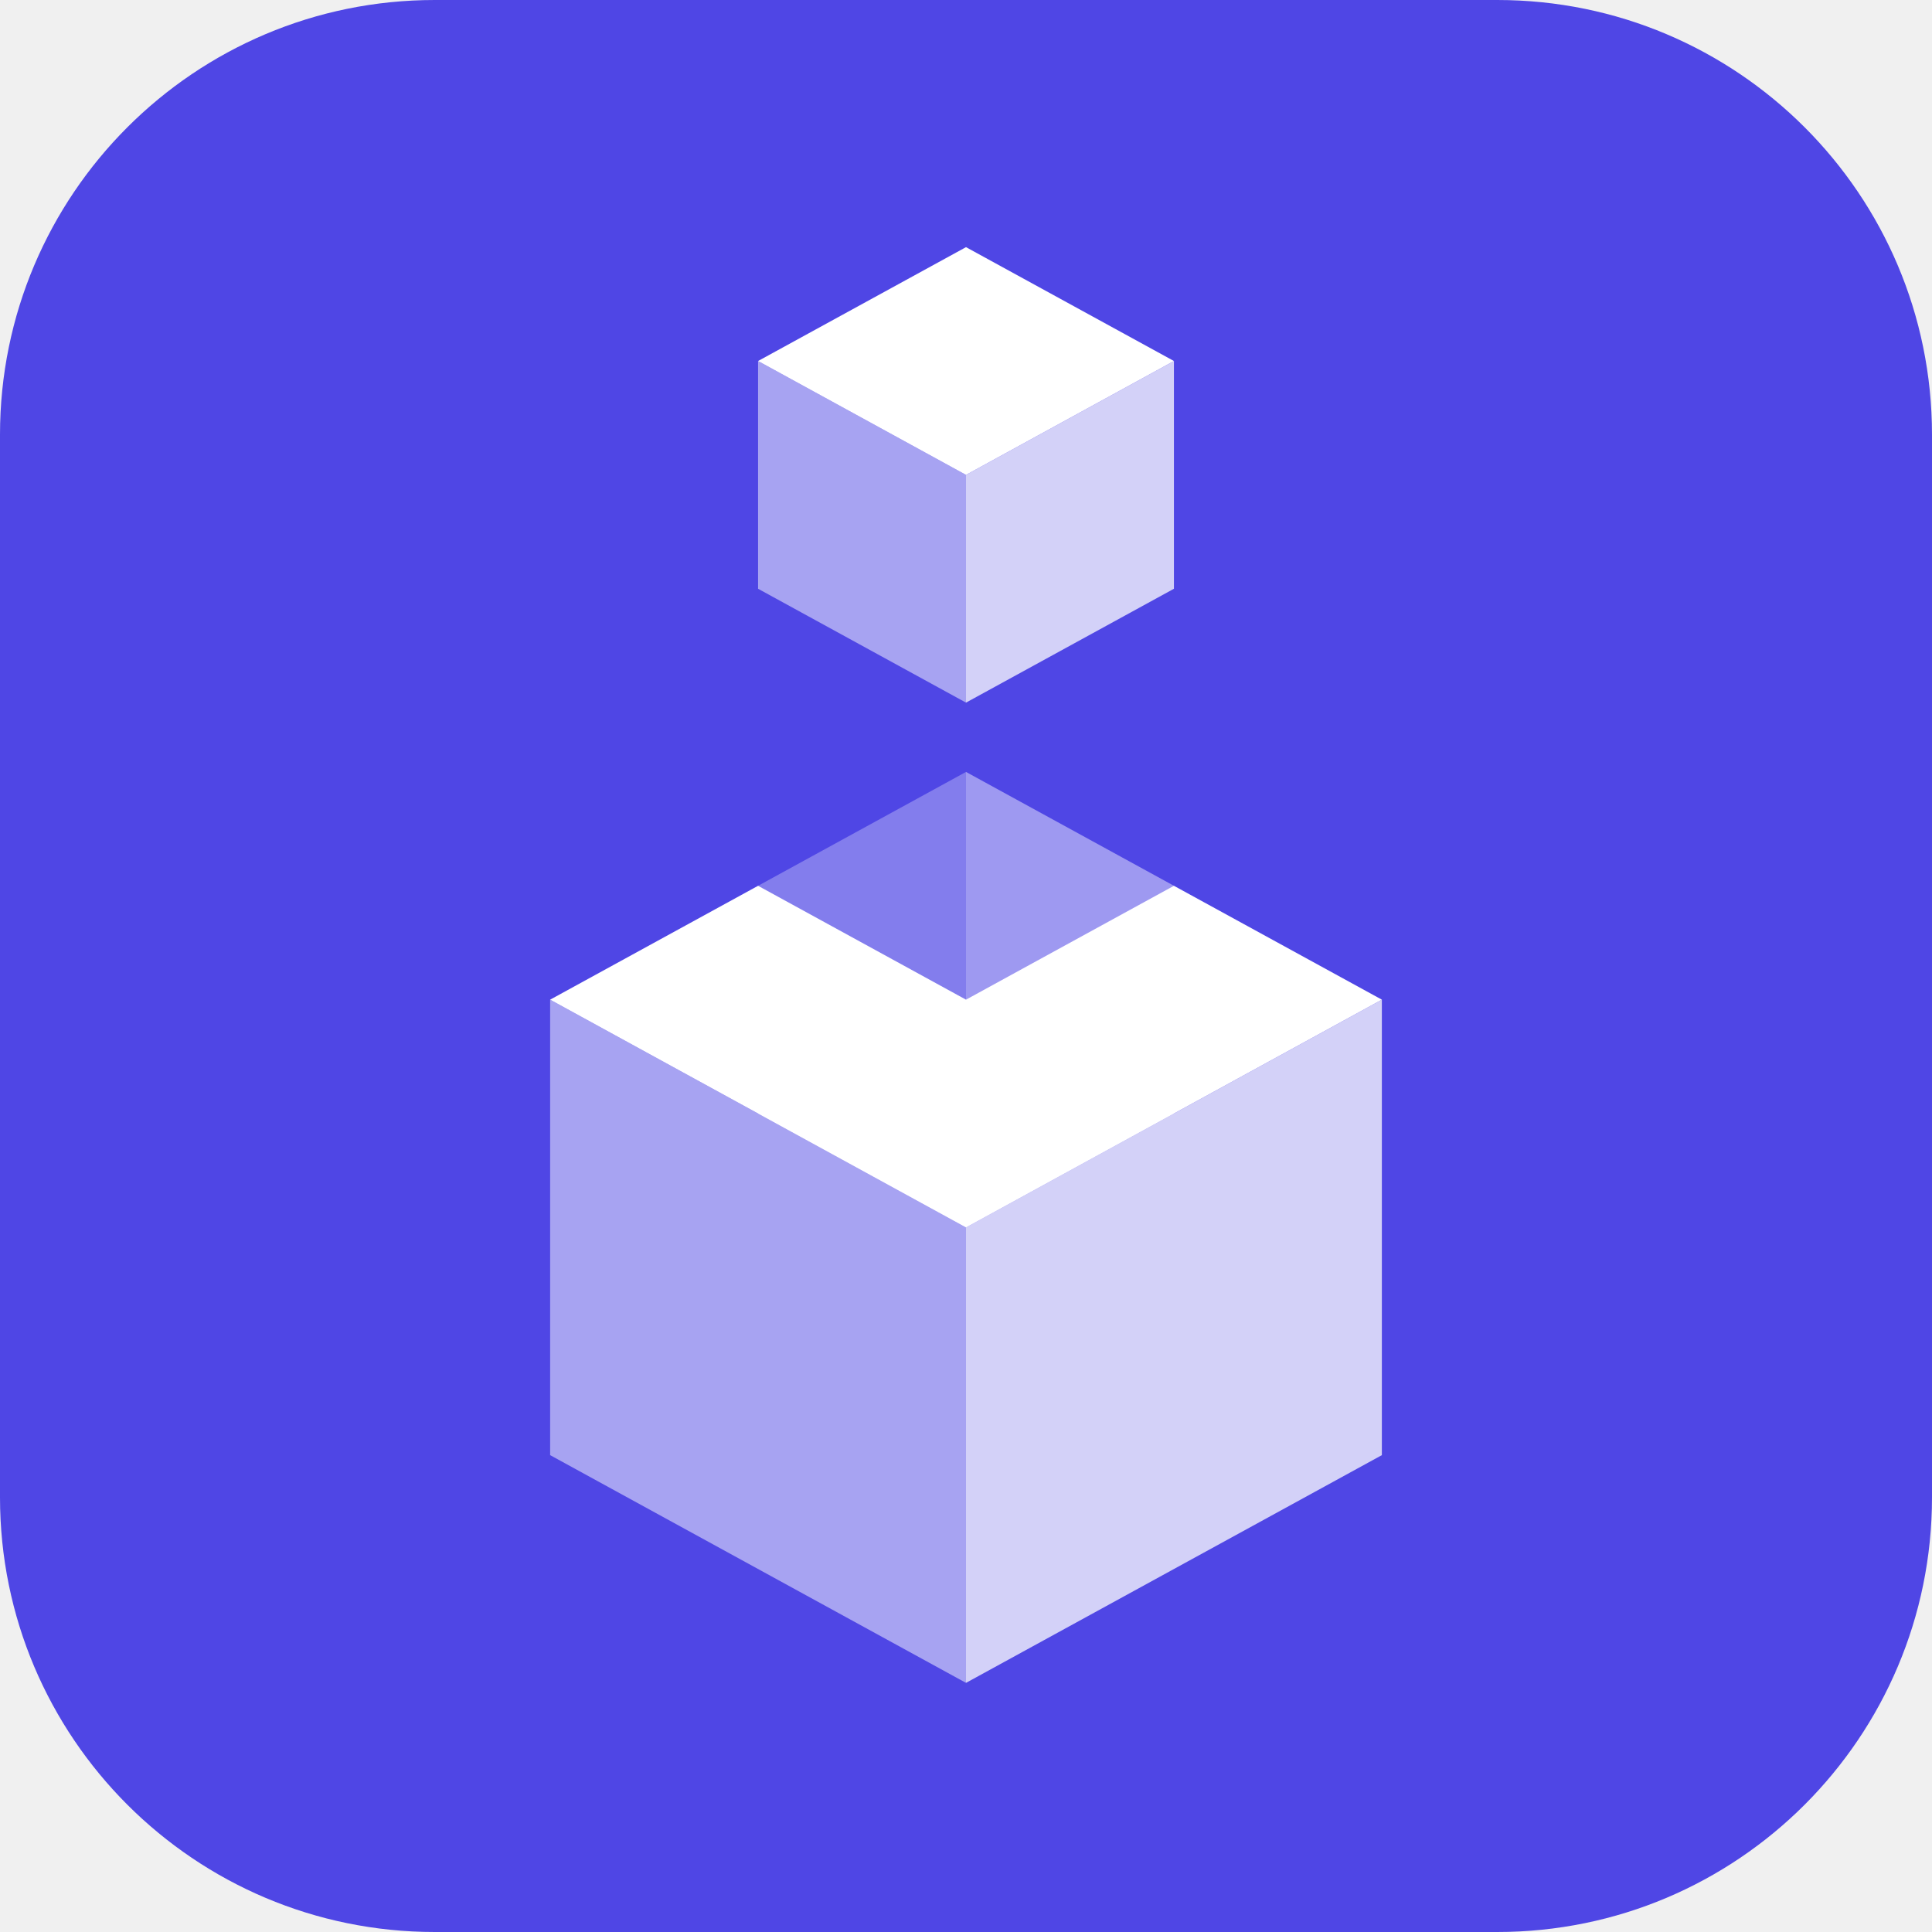
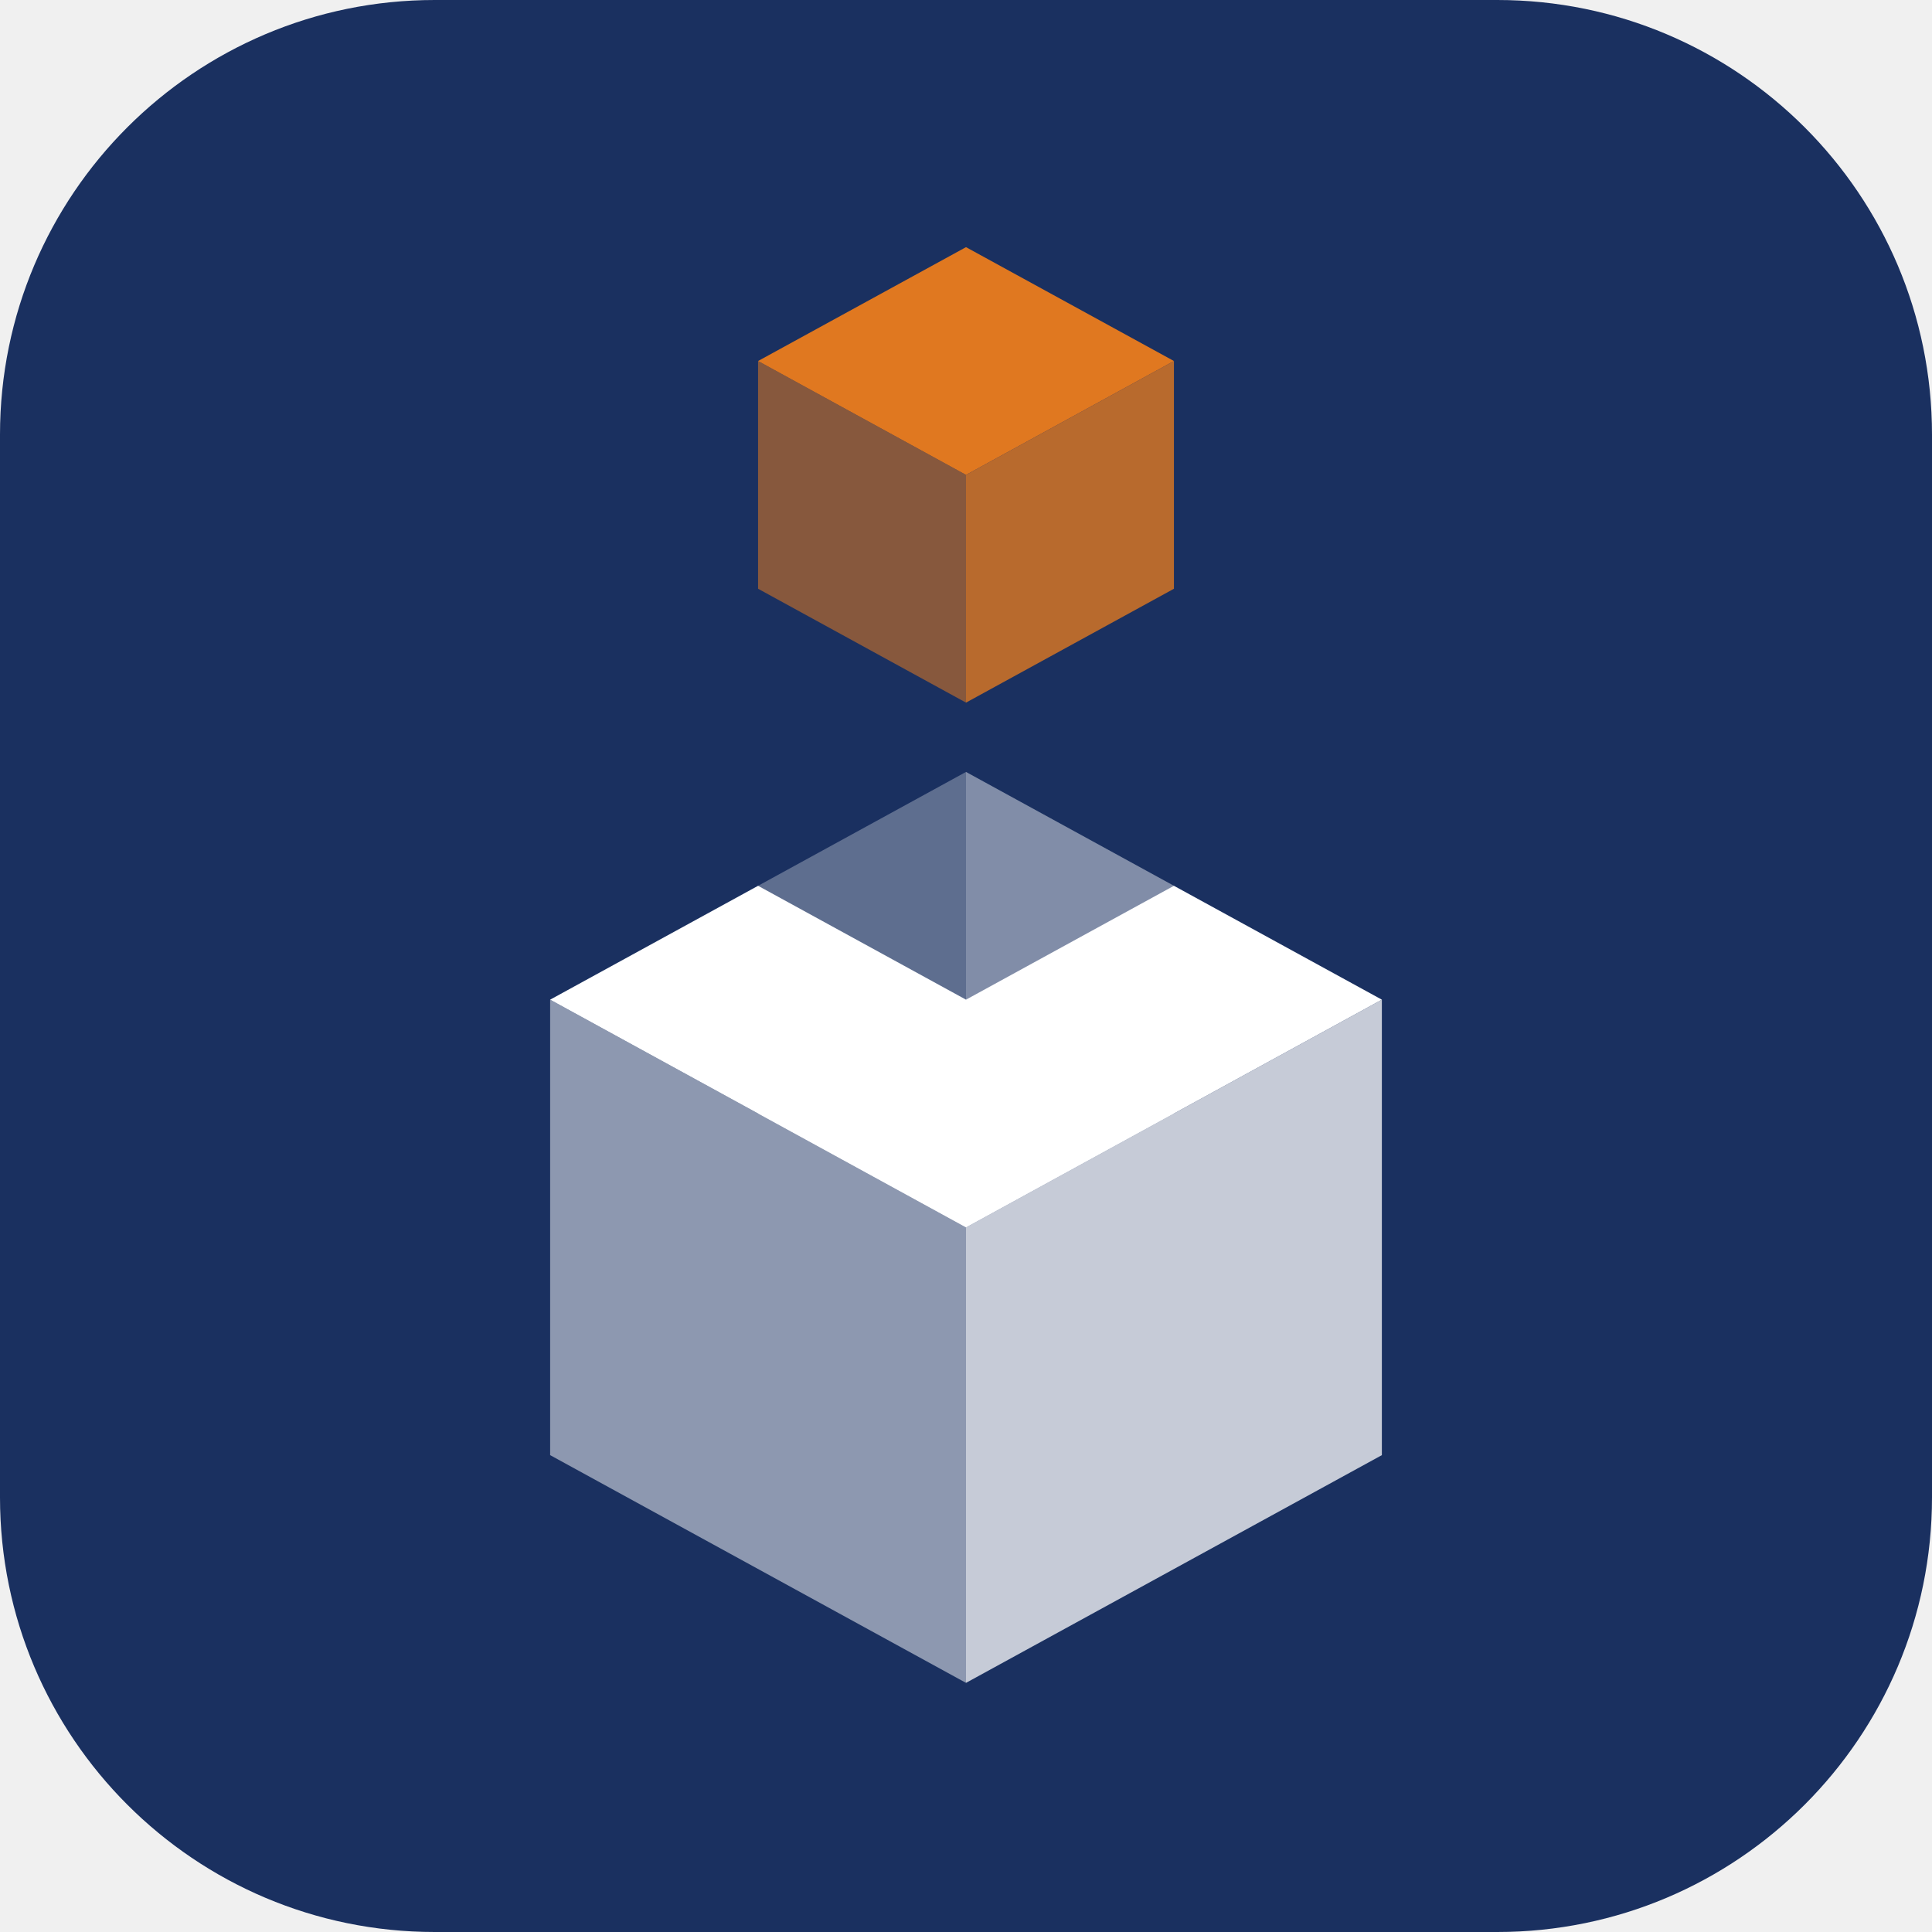
<svg xmlns="http://www.w3.org/2000/svg" viewBox="0 0 40 40" role="img" aria-label="TT - Teaching Tools">
-   <rect width="40" height="40" rx="9" fill="#4f46e5" />
-   <g fill="#ffffff" transform="translate(20 20) scale(.82) translate(-20.5 -19.9)">
-     <polygon points="15.25,17.875 20.5,15 20.5,20.75 15.25,23.625" opacity=".3" />
-     <polygon points="20.5,15 25.75,17.875 25.75,23.625 20.5,20.75" opacity=".45" />
-     <polygon points="15.25,23.625 20.5,20.75 25.75,23.625 20.5,26.5" opacity=".62" />
-     <polygon points="15.25,17.875 20.5,20.75 25.75,17.875 31,20.75 20.5,26.5 10,20.75" />
-     <polygon points="10,20.75 20.5,26.5 20.5,38 10,32.25" opacity=".5" />
-     <polygon points="20.5,26.5 31,20.75 31,32.25 20.5,38" opacity=".75" />
-     <polygon points="20.5,1.75 25.75,4.625 20.5,7.5 15.25,4.625" />
-     <polygon points="15.25,4.625 20.5,7.5 20.5,13.25 15.25,10.375" opacity=".5" />
-     <polygon points="20.5,7.5 25.75,4.625 25.75,10.375 20.5,13.25" opacity=".75" />
+   <rect width="40" height="40" rx="9" fill="#1a3060" />
+   <g transform="translate(20 20) scale(.82) translate(-20.5 -19.9)">
+     <g fill="#ffffff">
+       <polygon points="15.25,17.875 20.5,15 20.5,20.75 15.25,23.625" opacity=".3" />
+       <polygon points="20.5,15 25.75,17.875 25.75,23.625 20.5,20.75" opacity=".45" />
+       <polygon points="15.25,23.625 20.5,20.75 25.75,23.625 20.5,26.5" opacity=".62" />
+       <polygon points="15.25,17.875 20.5,20.75 25.75,17.875 31,20.75 20.5,26.5 10,20.75" />
+       <polygon points="10,20.75 20.5,26.5 20.5,38 10,32.25" opacity=".5" />
+       <polygon points="20.5,26.5 31,20.75 31,32.25 20.5,38" opacity=".75" />
+     </g>
+     <g fill="#e07820">
+       <polygon points="20.5,1.75 25.75,4.625 20.5,7.5 15.25,4.625" />
+       <polygon points="15.25,4.625 20.5,7.5 20.5,13.25 15.25,10.375" opacity=".55" />
+       <polygon points="20.5,7.5 25.75,4.625 25.75,10.375 20.5,13.25" opacity=".8" />
+     </g>
  </g>
</svg>
